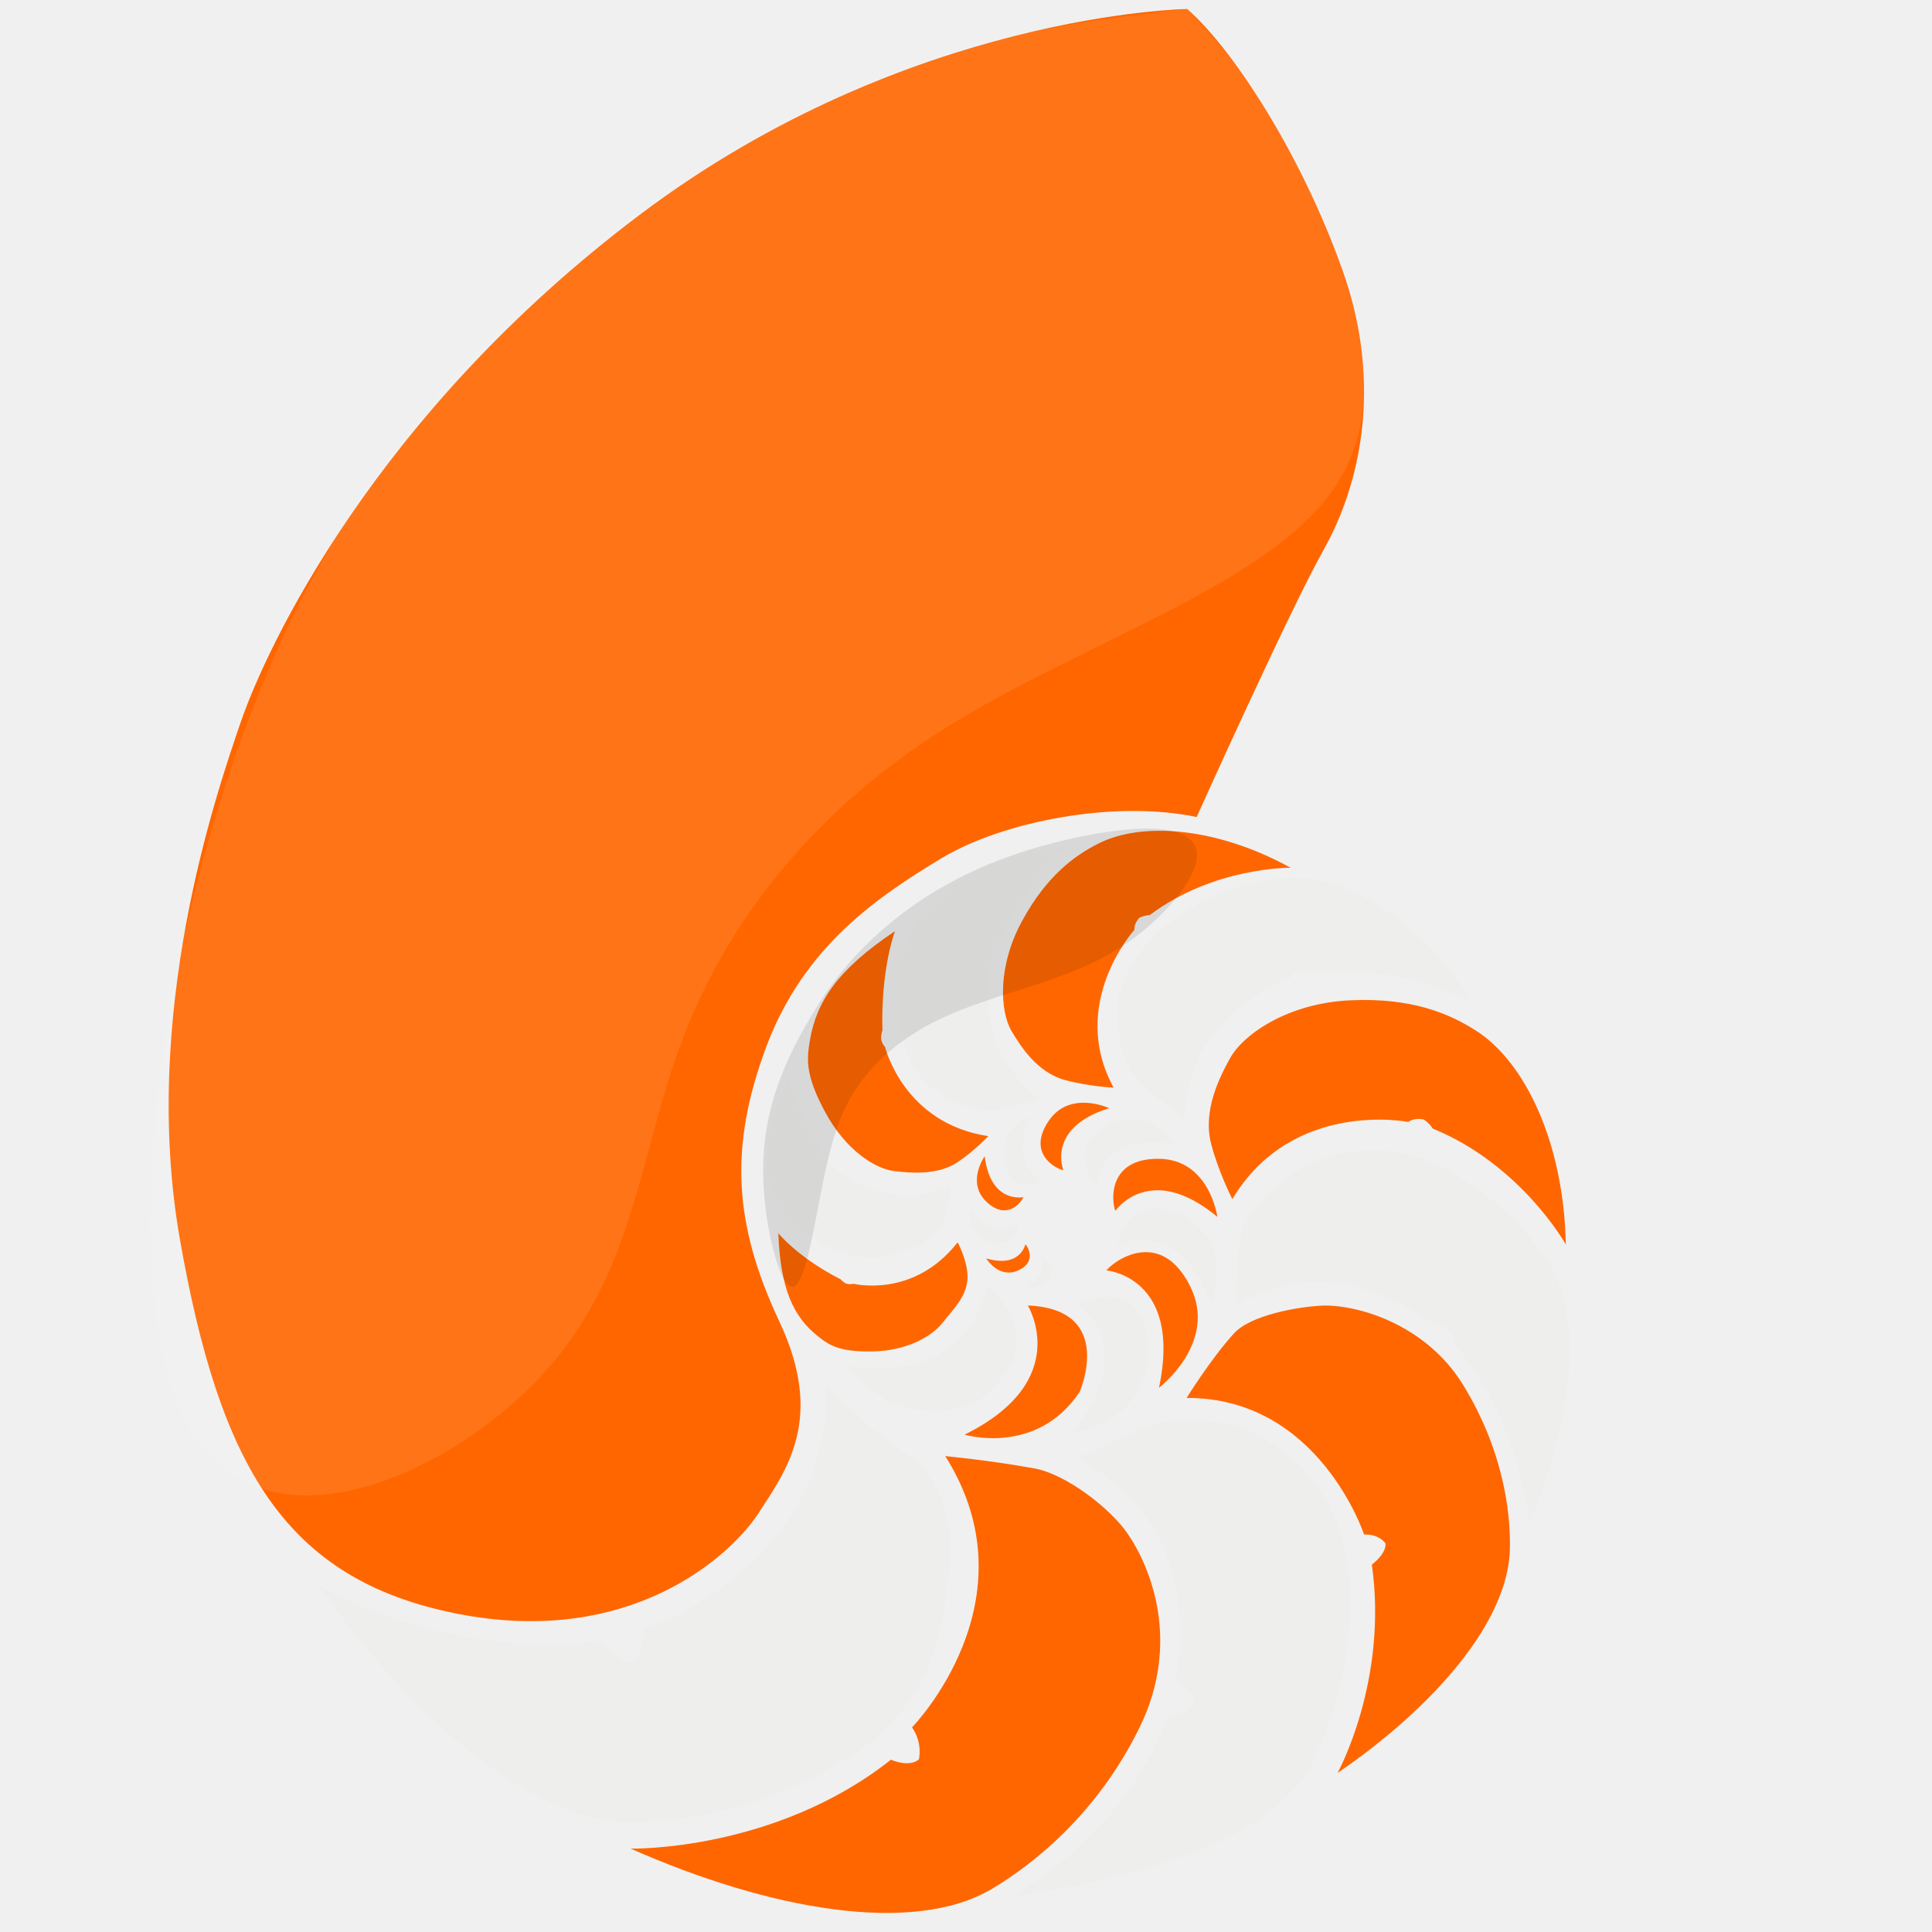
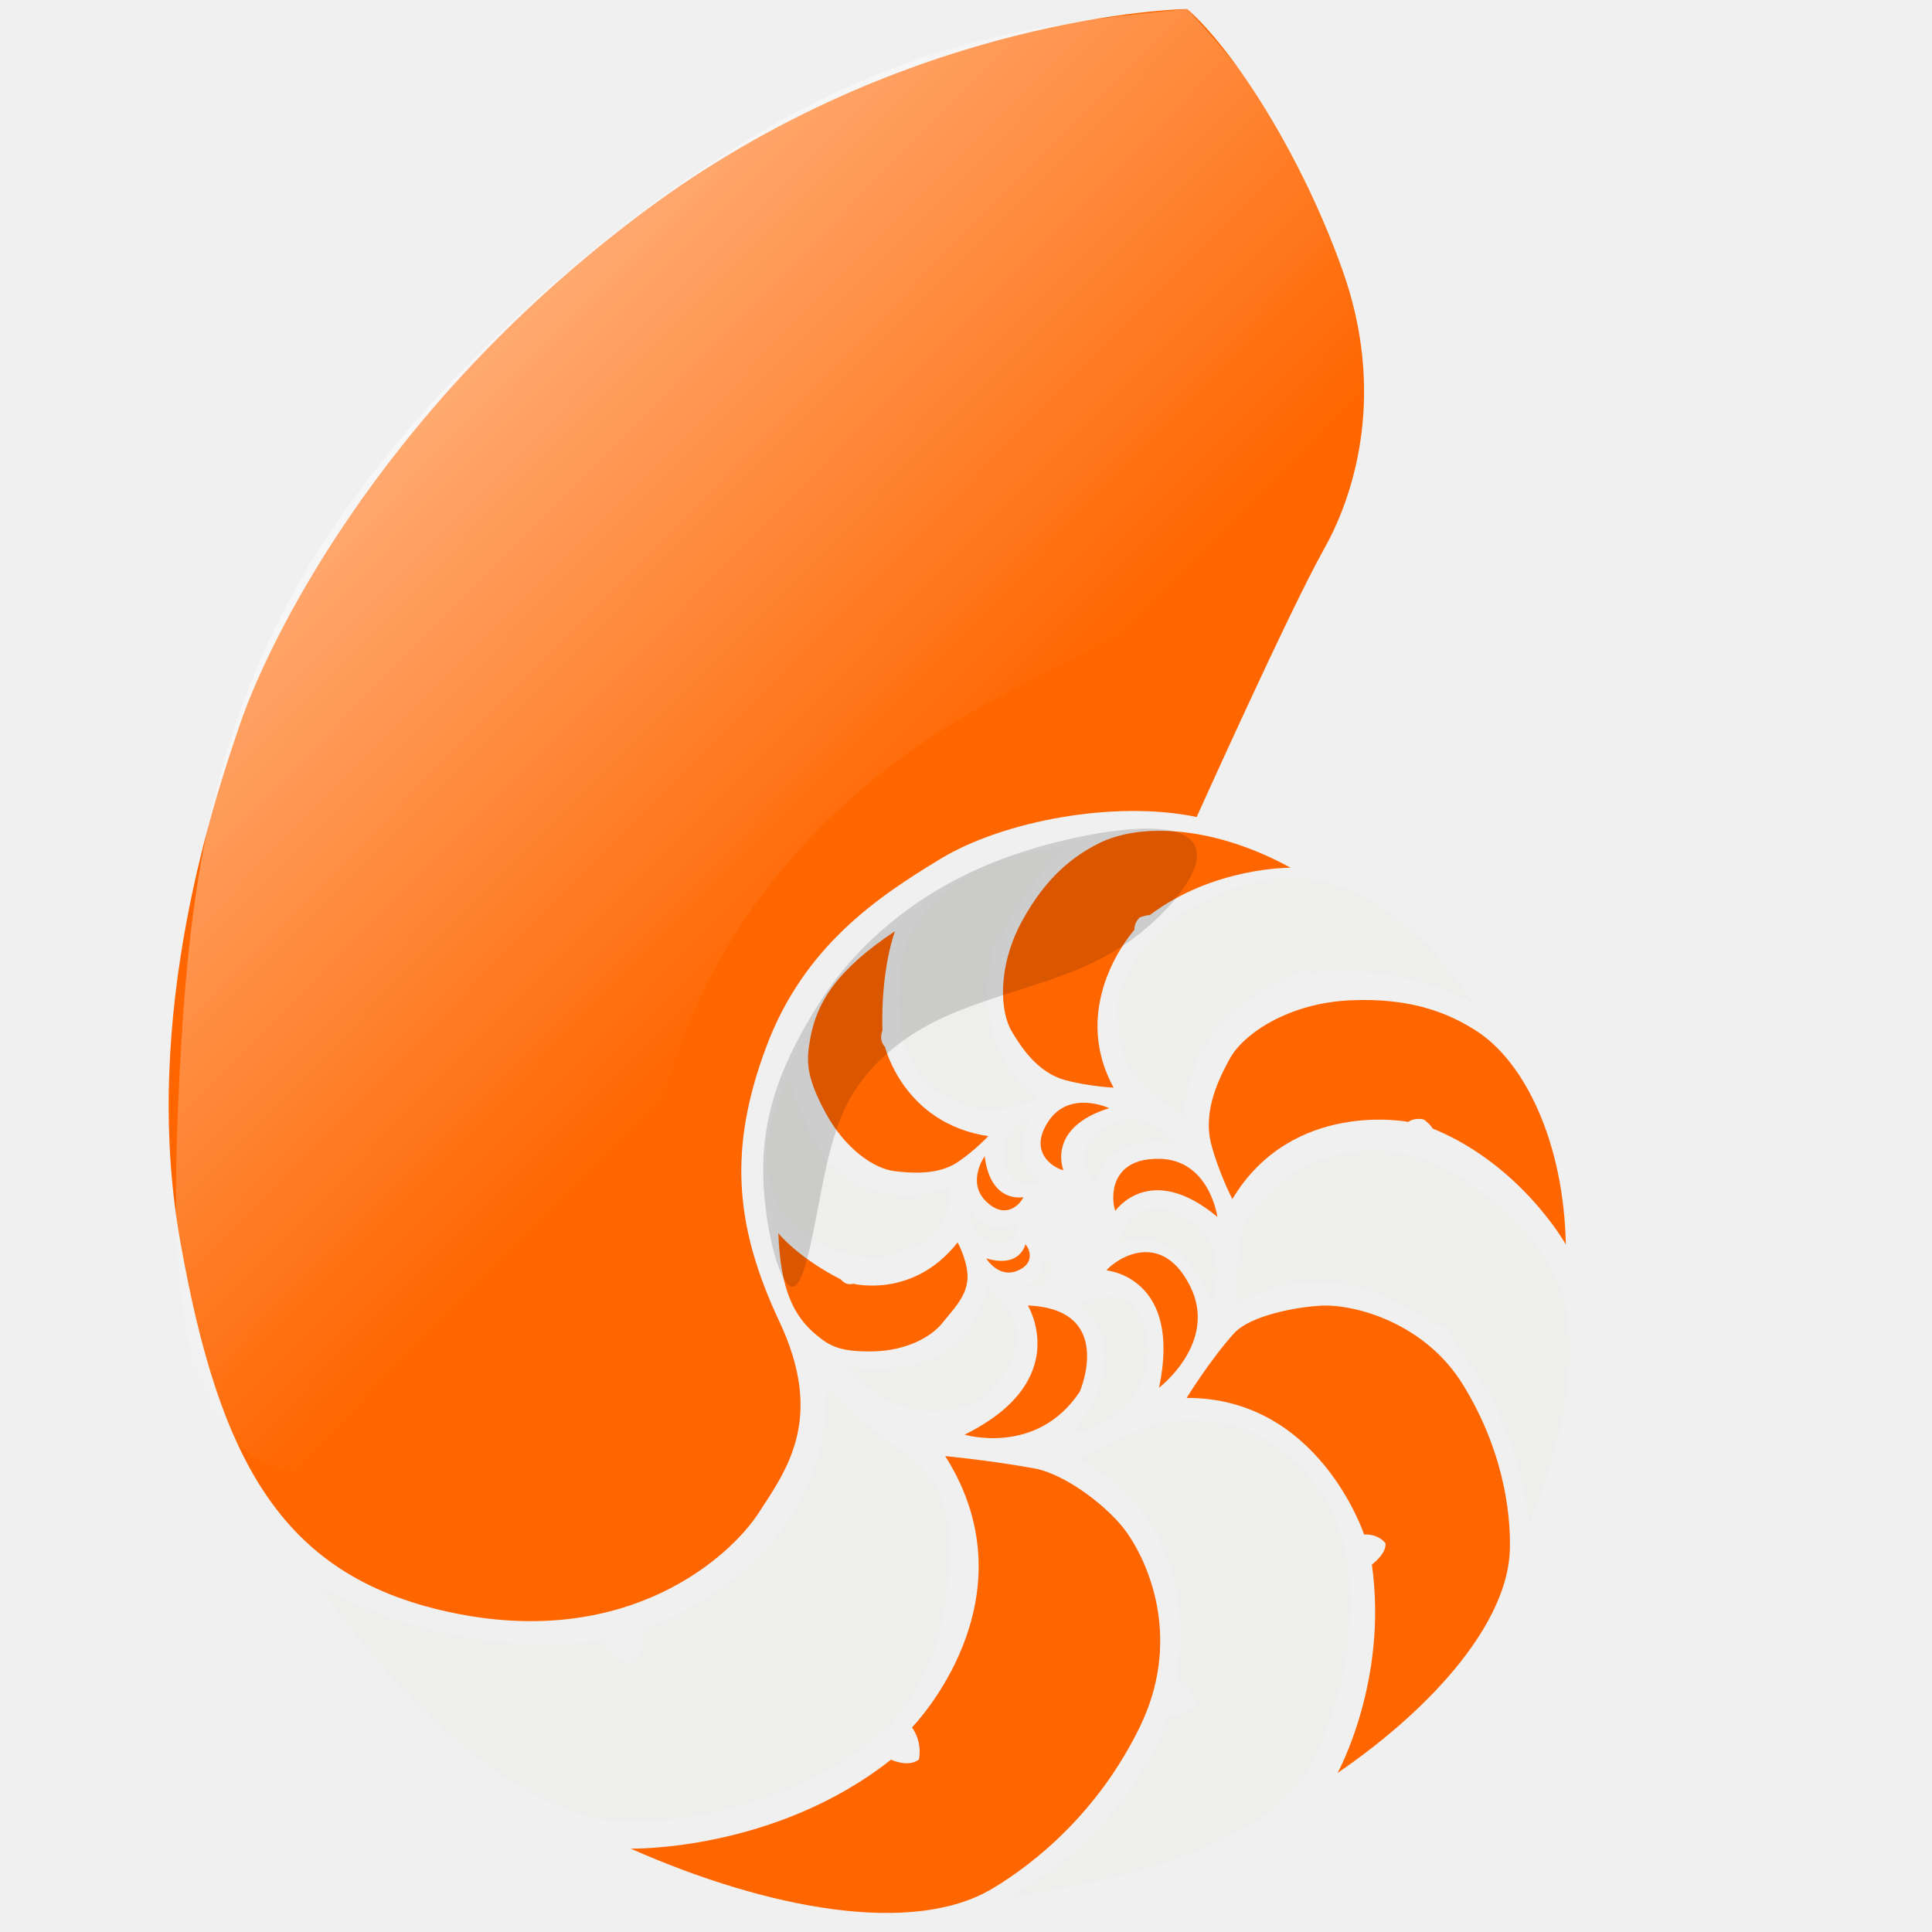
- <svg xmlns="http://www.w3.org/2000/svg" width="64px" height="64px" viewBox="0 0 64 64" version="1.1" id="SVGRoot">
+ <svg xmlns="http://www.w3.org/2000/svg" xmlns:xlink="http://www.w3.org/1999/xlink" width="64px" height="64px" viewBox="0 0 64 64" version="1.1" id="SVGRoot">
  <defs id="defs4485">
-     </defs>
+     <linearGradient id="linearGradient850">
+       <stop style="stop-color:#ffffff;stop-opacity:0.54" offset="0" id="stop846" />
+       <stop style="stop-color:#ffffff;stop-opacity:0;" offset="1" id="stop848" />
+     </linearGradient>
+     <linearGradient xlink:href="#linearGradient850" id="linearGradient852" x1="14.355" y1="6.293" x2="33.333" y2="25.043" gradientUnits="userSpaceOnUse" />
+   </defs>
  <g id="layer1">
    <g id="g5565" transform="matrix(0.2072237,0,0,0.2072237,-19.21564,-12.23931)" style="fill:#ffffff">
      <path d="m 284.027,189.669 c 0,0 14.856,-33.049 20.314,-42.752 5.458,-9.703 9.703,-25.772 3.032,-44.571 -6.671,-18.799 -17.587,-35.477 -24.863,-41.843 0,0 -44.571,0.607 -87.323,32.747 -42.752,32.14 -60.035,69.737 -63.977,81.259 -3.942,11.522 -16.07,46.699 -9.703,82.78 6.367,36.081 16.676,54.274 44.268,59.731 27.592,5.457 43.662,-9.097 48.21,-16.07 4.548,-6.973 10.612,-15.161 3.335,-30.624 -7.277,-15.463 -8.102,-27.894 -2.08,-43.964 6.022,-16.07 17.847,-23.953 27.853,-30.018 10.006,-6.064 27.896,-9.409 40.934,-6.675 z" id="svg_1" style="fill:#ff6600;stroke:#231f20;stroke-width:0" />
      <path d="m 143.645,312.527 c 0,0 20.082,12.135 45.318,8.806 0,0 2.685,3.759 4.94,3.437 0,0 2.041,-1.985 1.826,-5.342 0,0 29.854,-9.588 29.103,-38.902 0,0 5.799,6.338 12.242,10.526 6.443,4.188 8.162,11.705 7.41,18.686 -0.752,6.981 -1.612,20.83 -15.25,29.744 -13.638,8.914 -27.422,10.82 -35.867,10.82 -15.786,0 -34.688,-16.514 -49.722,-37.775 z" id="svg_2" style="fill:#eeeeec;stroke:#231f20;stroke-width:0" />
      <path d="m 193.542,354.582 c 0,0 23.001,0.501 41.615,-14.22 0,0 2.802,1.305 4.454,-0.03 0,0 0.687,-2.561 -1.086,-5.139 0,0 19.888,-20.313 5.306,-43.361 0,0 7.246,0.685 14.288,1.976 5.024,0.921 12.012,6.307 14.812,10.339 3.725,5.365 8.645,17.404 1.978,31.043 -6.665,13.64 -16.789,21.75 -23.55,25.787 -12.637,7.546 -35.644,3.395 -57.817,-6.395 z" id="svg_3" style="fill:#ff6600;stroke:#231f20;stroke-width:0" />
      <path d="m 254.129,362.298 c 0,0 17.903,-8.827 25.295,-28.81 0,0 3.783,-0.555 4.426,-2.349 0,0 -0.652,-2.271 -3.182,-3.396 0,0 5.795,-24.838 -15.859,-35.488 0,0 5.82,-2.898 11.765,-5.239 4.241,-1.671 12.021,-0.872 15.997,0.875 5.293,2.323 14.555,9.16 15.744,22.68 1.191,13.521 -2.781,24.468 -6.067,30.729 C 296.106,353.003 275.47,359.281 254.129,362.298 Z" id="svg_4" style="fill:#eeeeec;stroke:#231f20;stroke-width:0" />
      <path d="m 306.544,342.491 c 0,0 8.117,-14.685 5.488,-33.319 0,0 2.366,-1.739 2.172,-3.398 0,0 -0.992,-1.507 -3.416,-1.404 0,0 -7.21,-21.916 -28.368,-21.836 0,0 3.791,-6.141 7.546,-10.296 2.679,-2.965 10.259,-4.279 14.063,-4.458 5.061,-0.238 16.432,2.594 22.638,12.746 6.208,10.152 7.57,19.933 7.432,26.131 -0.258,11.583 -11.975,25.144 -27.555,35.834 z" id="svg_5" style="fill:#ff6600;stroke:#231f20;stroke-width:0" />
      <path d="m 337.183,302.41 c 0,0 -1.188,-15.722 -11.976,-28.522 0,0 -0.022,-0.756 -0.683,-2.056 0,0 -1.051,-1.104 -2.525,-0.975 0,0 -15.792,-13.108 -31.697,-3.05 0,0 -0.046,-6.417 0.819,-11.323 0.618,-3.501 5.709,-8.074 8.49,-10.007 3.7,-2.57 13.608,-5.811 23.083,-1.094 9.477,4.718 15.125,11.443 17.952,16.18 5.281,8.851 3.225,25.428 -3.463,40.847 z" id="svg_6" style="fill:#eeeeec;stroke:#231f20;stroke-width:0" />
      <path d="m 343.04,258.006 c 0,0 -7.135,-12.766 -21.286,-18.536 0,0 -0.314,-0.63 -1.382,-1.422 0,0 -1.322,-0.439 -2.524,0.363 0,0 -18.524,-3.675 -28.12,12.337 0,0 -2.177,-4.208 -3.374,-8.769 -1.418,-5.401 1.365,-10.746 2.976,-13.692 2.142,-3.92 9.313,-8.852 19.201,-9.315 9.89,-0.461 15.832,2.117 20.078,4.802 7.935,5.015 14.106,18.015 14.431,34.232 z" id="svg_7" style="fill:#ff6600;stroke:#231f20;stroke-width:0" />
      <path d="m 328.187,219.382 c 0,0 -11.684,-6.648 -25.706,-4.751 0,0 -0.544,-0.345 -1.771,-0.479 0,0 -1.263,0.256 -1.85,1.413 0,0 -16.539,5.477 -16.72,22.137 0,0 -3.713,-2.27 -6.805,-5.251 -3.663,-3.531 -3.938,-8.903 -4.029,-11.901 -0.121,-3.984 3.308,-11.007 11.001,-15.802 7.695,-4.794 13.655,-5.471 18.31,-5.306 8.697,0.31 19.72,7.573 27.57,19.94 z" id="svg_8" style="fill:#eeeeec;stroke:#231f20;stroke-width:0" />
      <path d="m 299.048,197.781 c 0,0 -12.249,-0.174 -22.521,7.568 0,0 -0.586,-0.036 -1.619,0.399 0,0 -0.887,0.767 -0.832,1.957 0,0 -10.661,11.738 -3.33,25.226 0,0 -3.963,-0.181 -7.754,-1.209 -4.489,-1.221 -7.117,-5.423 -8.535,-7.796 -1.883,-3.152 -2.313,-10.323 1.637,-17.594 3.953,-7.268 8.377,-10.453 12.143,-12.383 7.036,-3.603 19.038,-2.642 30.811,3.832 z" id="svg_9" style="fill:#ff6600;stroke:#231f20;stroke-width:0" />
      <path d="m 263.215,194.366 c 0,0 -5.492,4.762 -10.874,14.939 0,0 -0.389,0.231 -0.905,1.153 0,0 -0.349,0.724 -0.169,1.708 0,0 -4.055,13.705 7.651,22.566 0,0 -3.387,1.239 -6.98,1.7 -4.256,0.543 -8.191,-2.097 -10.357,-3.611 -2.878,-2.012 -5.552,-7.444 -5.258,-15 0.297,-7.553 1.861,-9.927 4.21,-12.888 4.389,-5.531 10.395,-9.02 22.682,-10.567 z" id="svg_10" style="fill:#eeeeec;stroke:#231f20;stroke-width:0" />
      <path d="m 235.805,207.909 c 0,0 -2.286,5.896 -2.015,15.915 0,0 -0.21,0.336 -0.209,1.256 0,0 0.046,0.697 0.641,1.381 0,0 2.956,12.188 16.492,14.225 0,0 -2.184,2.332 -4.889,4.153 -3.207,2.152 -7.602,1.729 -10.05,1.448 -3.252,-0.373 -7.897,-3.458 -11.102,-9.385 -3.201,-5.926 -3.014,-8.389 -2.458,-11.622 1.042,-6.042 4.325,-11.175 13.59,-17.371 z" id="svg_11" style="fill:#ff6600;stroke:#231f20;stroke-width:0" />
      <path d="m 218.893,231.129 c 0,0 0.887,5.376 5.528,12.655 0,0 -0.01,0.343 0.398,1.02 0,0 0.344,0.495 1.095,0.735 0,0 7.625,7.687 18.735,3.156 0,0 0.025,3.331 -1.209,5.882 -1.465,3.02 -4.749,3.787 -7.576,4.915 -2.665,1.063 -7.486,0.967 -12.527,-1.982 -5.037,-2.949 -5.987,-4.854 -7,-7.489 -1.89,-4.929 -1.688,-10.184 2.556,-18.892 z" id="svg_12" style="fill:#eeeeec;stroke:#231f20;stroke-width:0" />
      <path d="m 217.148,256.201 c 0,0 3.068,3.859 10.029,7.408 0,0 0.141,0.279 0.769,0.62 0,0 0.497,0.227 1.214,0.052 0,0 9.571,2.42 16.653,-6.614 0,0 1.474,2.646 1.581,5.283 0.123,3.128 -2.22,5.342 -4.033,7.62 -1.709,2.149 -5.683,4.425 -11.08,4.526 -5.394,0.104 -7,-0.954 -8.975,-2.564 -3.69,-3.014 -5.818,-7.308 -6.158,-16.331 z" id="svg_13" style="fill:#ff6600;stroke:#231f20;stroke-width:0" />
      <path d="m 250.408,264.633 c 0,0 -1.631,15.89 -22.475,12.809 0,0 8.096,11.058 20.904,5.801 0,-0.001 13.352,-9.125 1.571,-18.61 z" id="svg_14" style="fill:#eeeeec;stroke:#231f20;stroke-width:0" />
      <path d="m 257.035,267.757 c 0,0 7.376,12.02 -10.117,20.646 0,0 11.538,3.479 18.412,-6.853 0,0.001 5.791,-13.224 -8.295,-13.793 z" id="svg_15" style="fill:#ff6600;stroke:#231f20;stroke-width:0" />
      <path d="m 264.988,267.65 c 0,0 10.399,6.391 -0.94,20.54 0,0 11.468,-1.307 12.338,-12.742 -3e-5,0 0.429,-13.26 -11.398,-7.798 z" id="svg_16" style="fill:#eeeeec;stroke:#231f20;stroke-width:0" />
      <path d="m 269.594,262.142 c 0,0 12.164,1.021 8.413,18.762 0,0 9.506,-7.213 4.966,-16.251 -4.539,-9.039 -11.668,-4.501 -13.379,-2.511 z" id="svg_17" style="fill:#ff6600;stroke:#231f20;stroke-width:0" />
      <path d="m 271.349,257.995 c 0,0 9.445,-4.779 15.066,9.426 0,0 3.596,-9.385 -4.021,-13.704 -7.617,-4.321 -10.725,2.102 -11.045,4.278 z" id="svg_18" style="fill:#eeeeec;stroke:#231f20;stroke-width:0" />
      <path d="m 271.02,252.632 c 0,0 5.516,-8.023 16.317,0.963 0,0 -1.237,-9.16 -9.29,-9.287 -8.053,-0.129 -7.729,6.426 -7.027,8.324 z" id="svg_19" style="fill:#ff6600;stroke:#231f20;stroke-width:0" />
      <path d="m 268.052,248.221 c 0,0 0.775,-8.434 12.794,-6.206 0,0 -4.833,-6.427 -10.999,-3.099 -6.166,3.325 -3.134,8.163 -1.795,9.305 z" id="svg_20" style="fill:#eeeeec;stroke:#231f20;stroke-width:0" />
      <path d="m 262.726,246.141 c 0,0 -2.808,-6.784 7.313,-9.926 0,0 -6.303,-2.98 -9.69,2.063 -3.39,5.038 0.889,7.527 2.377,7.863 z" id="svg_21" style="fill:#ff6600;stroke:#231f20;stroke-width:0" />
      <path d="m 259.591,247.783 c 0,0 -5.906,-2.115 -2.089,-10.325 0,0 -5.502,2.28 -4.253,7.319 1.245,5.036 5.276,3.755 6.342,3.006 z" id="svg_22" style="fill:#eeeeec;stroke:#231f20;stroke-width:0" />
      <path d="m 256.328,250.432 c 0,0 -5.238,1.144 -6.192,-6.537 0,0 -2.954,4.147 0.234,7.232 3.186,3.086 5.525,0.33 5.958,-0.695 z" id="svg_23" style="fill:#ff6600;stroke:#231f20;stroke-width:0" />
      <path d="m 255.353,254.311 c 0,0 -3.25,3.349 -7.636,-1.765 0,0 -0.148,4.431 3.649,5.135 3.793,0.707 4.165,-2.418 3.987,-3.37 z" id="svg_24" style="fill:#eeeeec;stroke:#231f20;stroke-width:0" />
      <path d="m 256.643,257.963 c 0,0 -0.774,3.889 -6.262,2.263 0,0 1.938,3.23 4.972,1.98 3.032,-1.245 1.857,-3.645 1.29,-4.243 z" id="svg_25" style="fill:#ff6600;stroke:#231f20;stroke-width:0" />
      <path d="m 259.078,260.183 c 0,0 1.553,2.583 -2.364,4.475 0,0 2.741,0.826 3.808,-1.429 1.069,-2.25 -0.82,-3 -1.444,-3.046 z" id="svg_26" style="fill:#eeeeec;stroke:#231f20;stroke-width:0" />
    </g>
-     <path style="fill:#ffffff;fill-opacity:0.09;stroke:none;stroke-width:1px;stroke-linecap:butt;stroke-linejoin:miter;stroke-opacity:1" d="m 39.327,0.298 c 1.2,1.308 2.401,2.615 3.859,5.481 1.458,2.866 3.175,7.29 0.965,10.455 -2.211,3.165 -8.349,5.071 -12.822,7.875 -4.473,2.804 -7.277,6.504 -8.733,10.355 -1.456,3.852 -1.562,7.851 -4.767,11.22 C 14.624,49.052 8.32,51.788 6.013,46.823 3.706,41.858 5.4,29.197 9.731,20.37 14.063,11.544 21.032,6.553 26.404,3.847 31.777,1.141 35.551,0.72 39.327,0.298 Z" id="path5755" />
-     <path style="fill:#000000;fill-opacity:0.101;stroke:none;stroke-width:1px;stroke-linecap:butt;stroke-linejoin:miter;stroke-opacity:1" d="m 26.245,42.631 c -0.437,-0.019 -1.008,-2.243 -0.962,-4.096 0.046,-1.853 0.708,-3.334 1.398,-4.549 0.69,-1.215 1.407,-2.164 2.424,-3.076 1.016,-0.912 2.331,-1.787 4.031,-2.433 1.699,-0.646 3.783,-1.062 5.033,-1.027 1.25,0.036 1.668,0.524 1.408,1.279 -0.26,0.755 -1.198,1.776 -2.205,2.481 -1.007,0.705 -2.076,1.089 -3.188,1.449 -1.112,0.36 -2.254,0.692 -3.239,1.193 -0.985,0.5 -1.808,1.166 -2.391,1.935 -0.584,0.768 -0.922,1.625 -1.245,3.152 -0.323,1.527 -0.626,3.71 -1.064,3.691 z" id="path5783" />
+     <path style="fill:url(#linearGradient852);fill-opacity:1;stroke:none;stroke-width:1px;stroke-linecap:butt;stroke-linejoin:miter;stroke-opacity:1" d="m 39.327,0.298 c 1.2,1.308 2.401,2.615 3.859,5.481 1.458,2.866 3.175,7.29 0.965,10.455 -2.211,3.165 -8.349,5.071 -12.822,7.875 -4.473,2.804 -7.277,6.504 -8.733,10.355 -1.456,3.852 -1.562,7.851 -4.142,10.751 C 15.874,48.115 10.819,49.913 8.266,48.161 5.714,46.41 5.665,41.11 5.949,35.57 6.234,30.03 6.851,24.252 10.353,18.543 13.856,12.834 20.24,7.198 25.55,4.17 30.86,1.141 35.093,0.72 39.327,0.298 Z" id="path5755" />
+     <path style="fill:#000000;fill-opacity:0.148;stroke:none;stroke-width:1px;stroke-linecap:butt;stroke-linejoin:miter;stroke-opacity:1" d="m 26.245,42.631 c -0.437,-0.019 -1.008,-2.243 -0.962,-4.096 0.046,-1.853 0.708,-3.334 1.398,-4.549 0.69,-1.215 1.407,-2.164 2.424,-3.076 1.016,-0.912 2.331,-1.787 4.031,-2.433 1.699,-0.646 3.783,-1.062 5.033,-1.027 1.25,0.036 1.668,0.524 1.408,1.279 -0.26,0.755 -1.198,1.776 -2.205,2.481 -1.007,0.705 -2.076,1.089 -3.188,1.449 -1.112,0.36 -2.254,0.692 -3.239,1.193 -0.985,0.5 -1.808,1.166 -2.391,1.935 -0.584,0.768 -0.922,1.625 -1.245,3.152 -0.323,1.527 -0.626,3.71 -1.064,3.691 z" id="path5783" />
  </g>
</svg>
